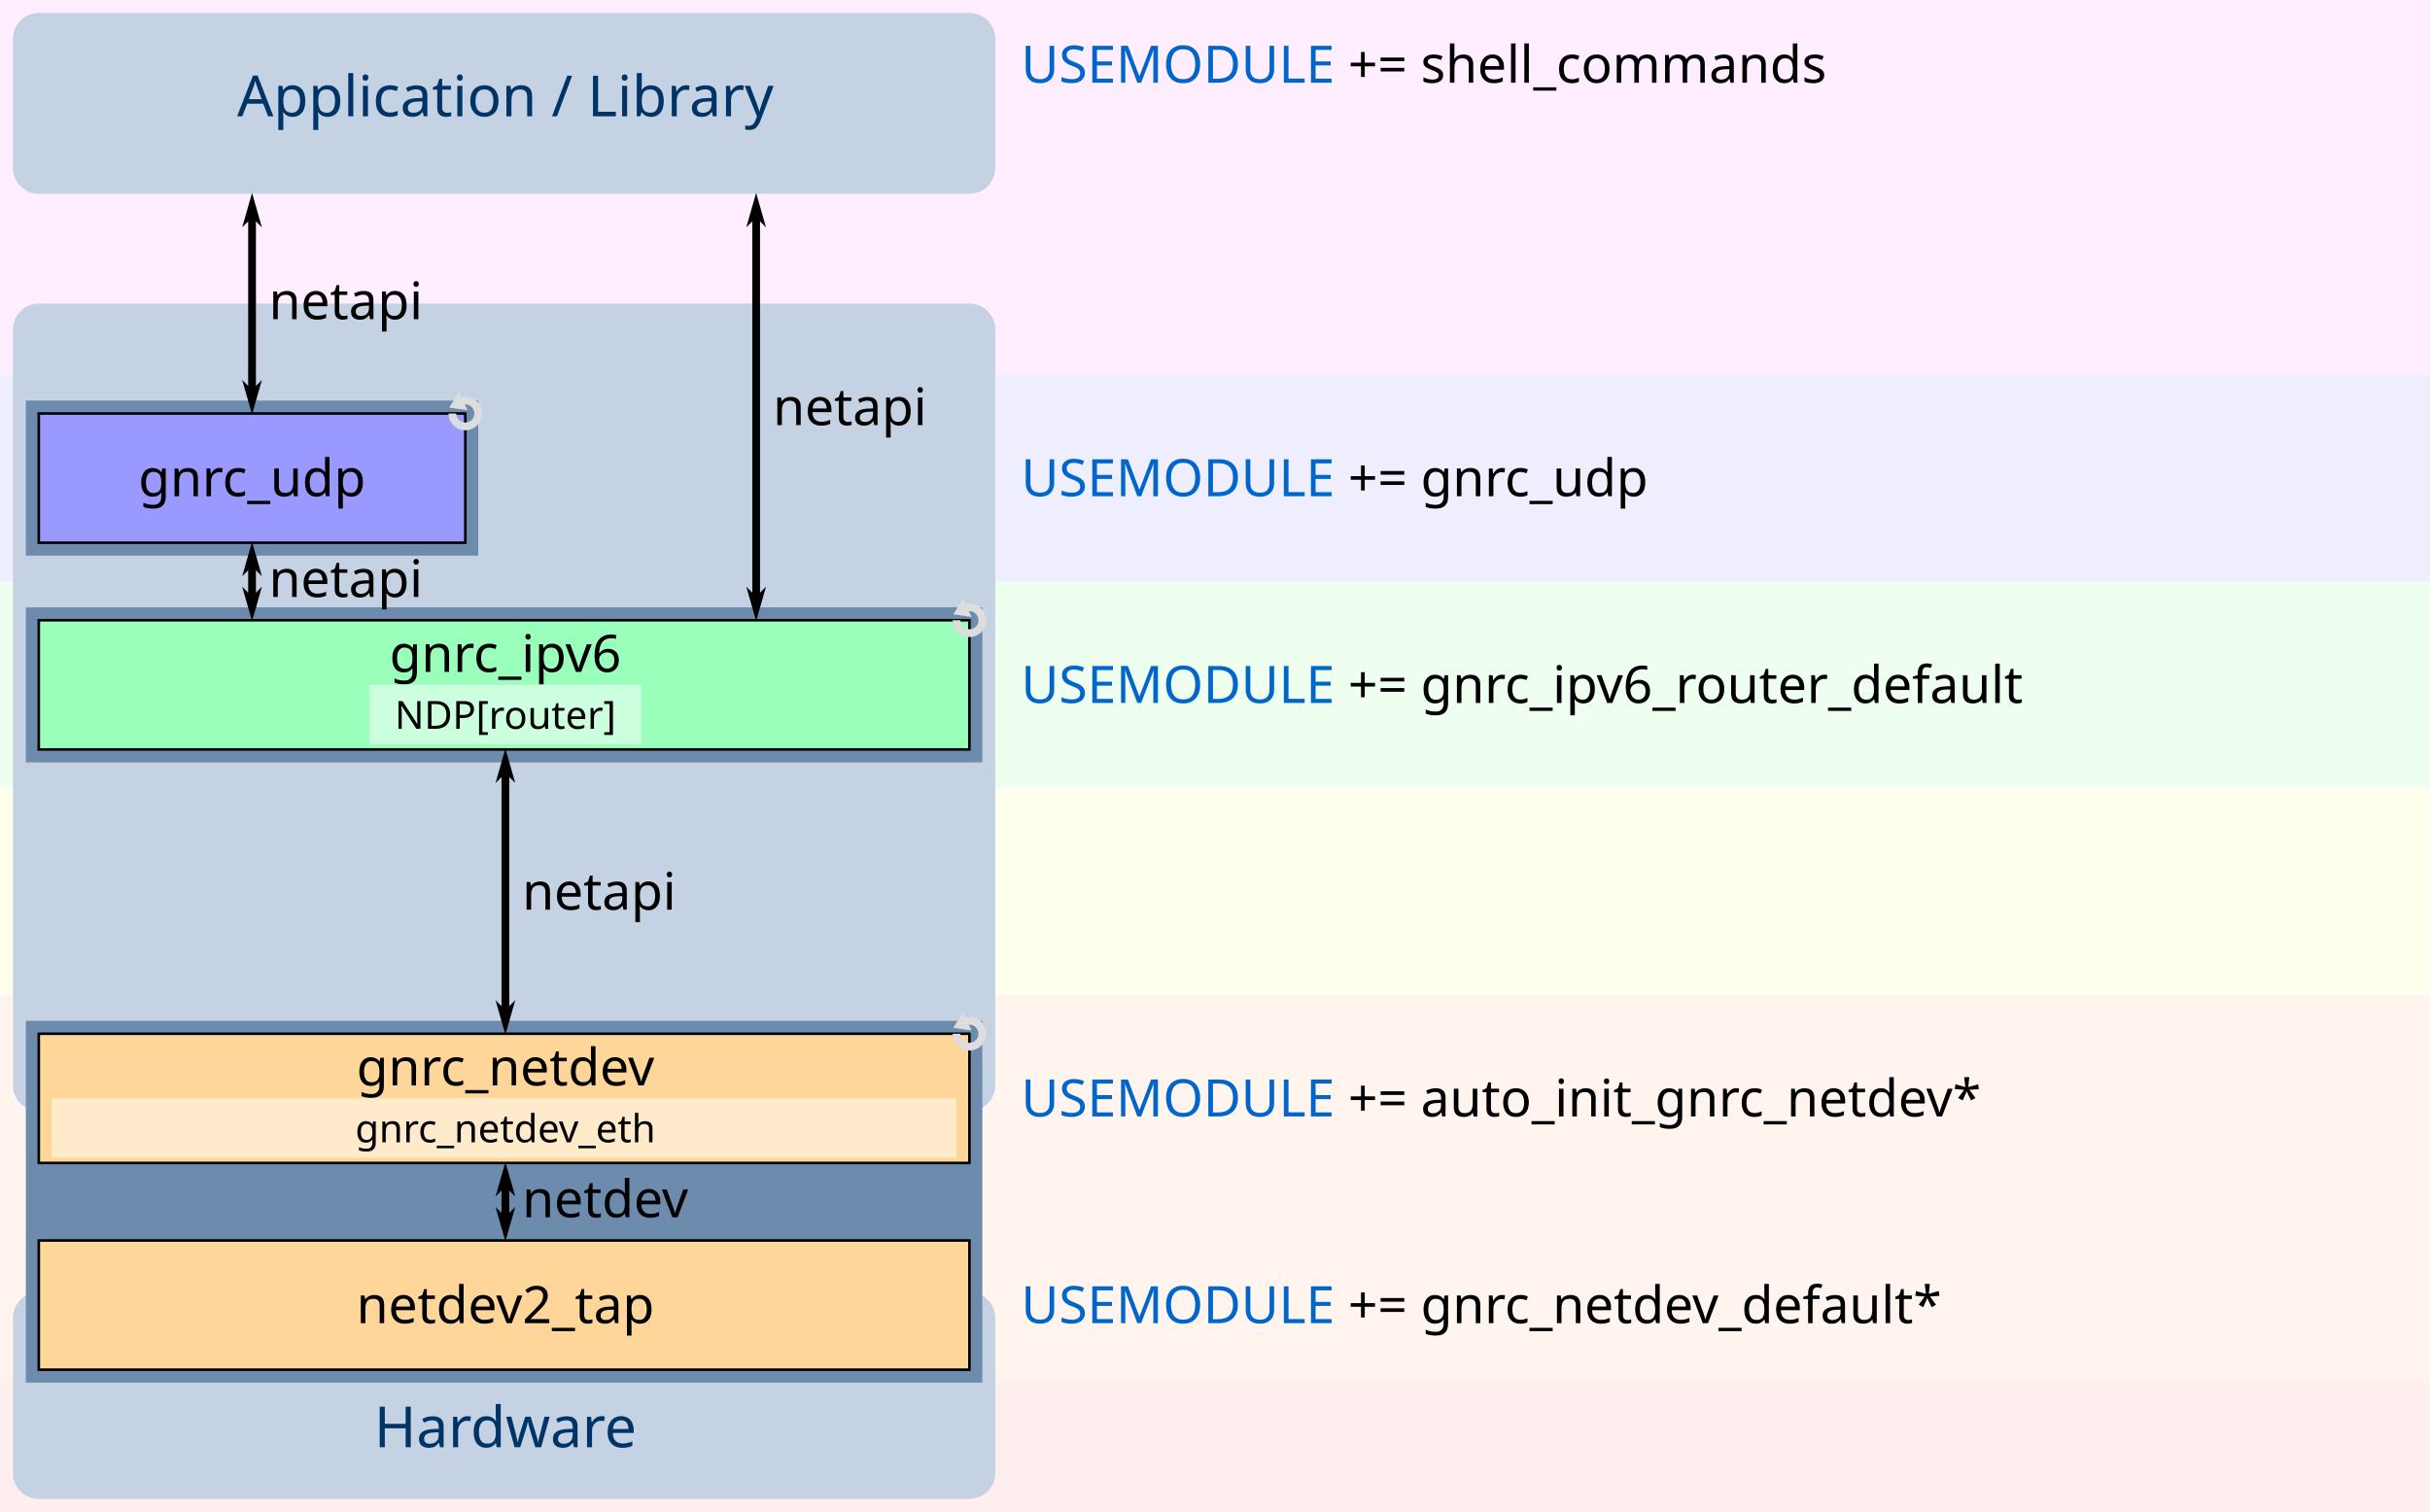
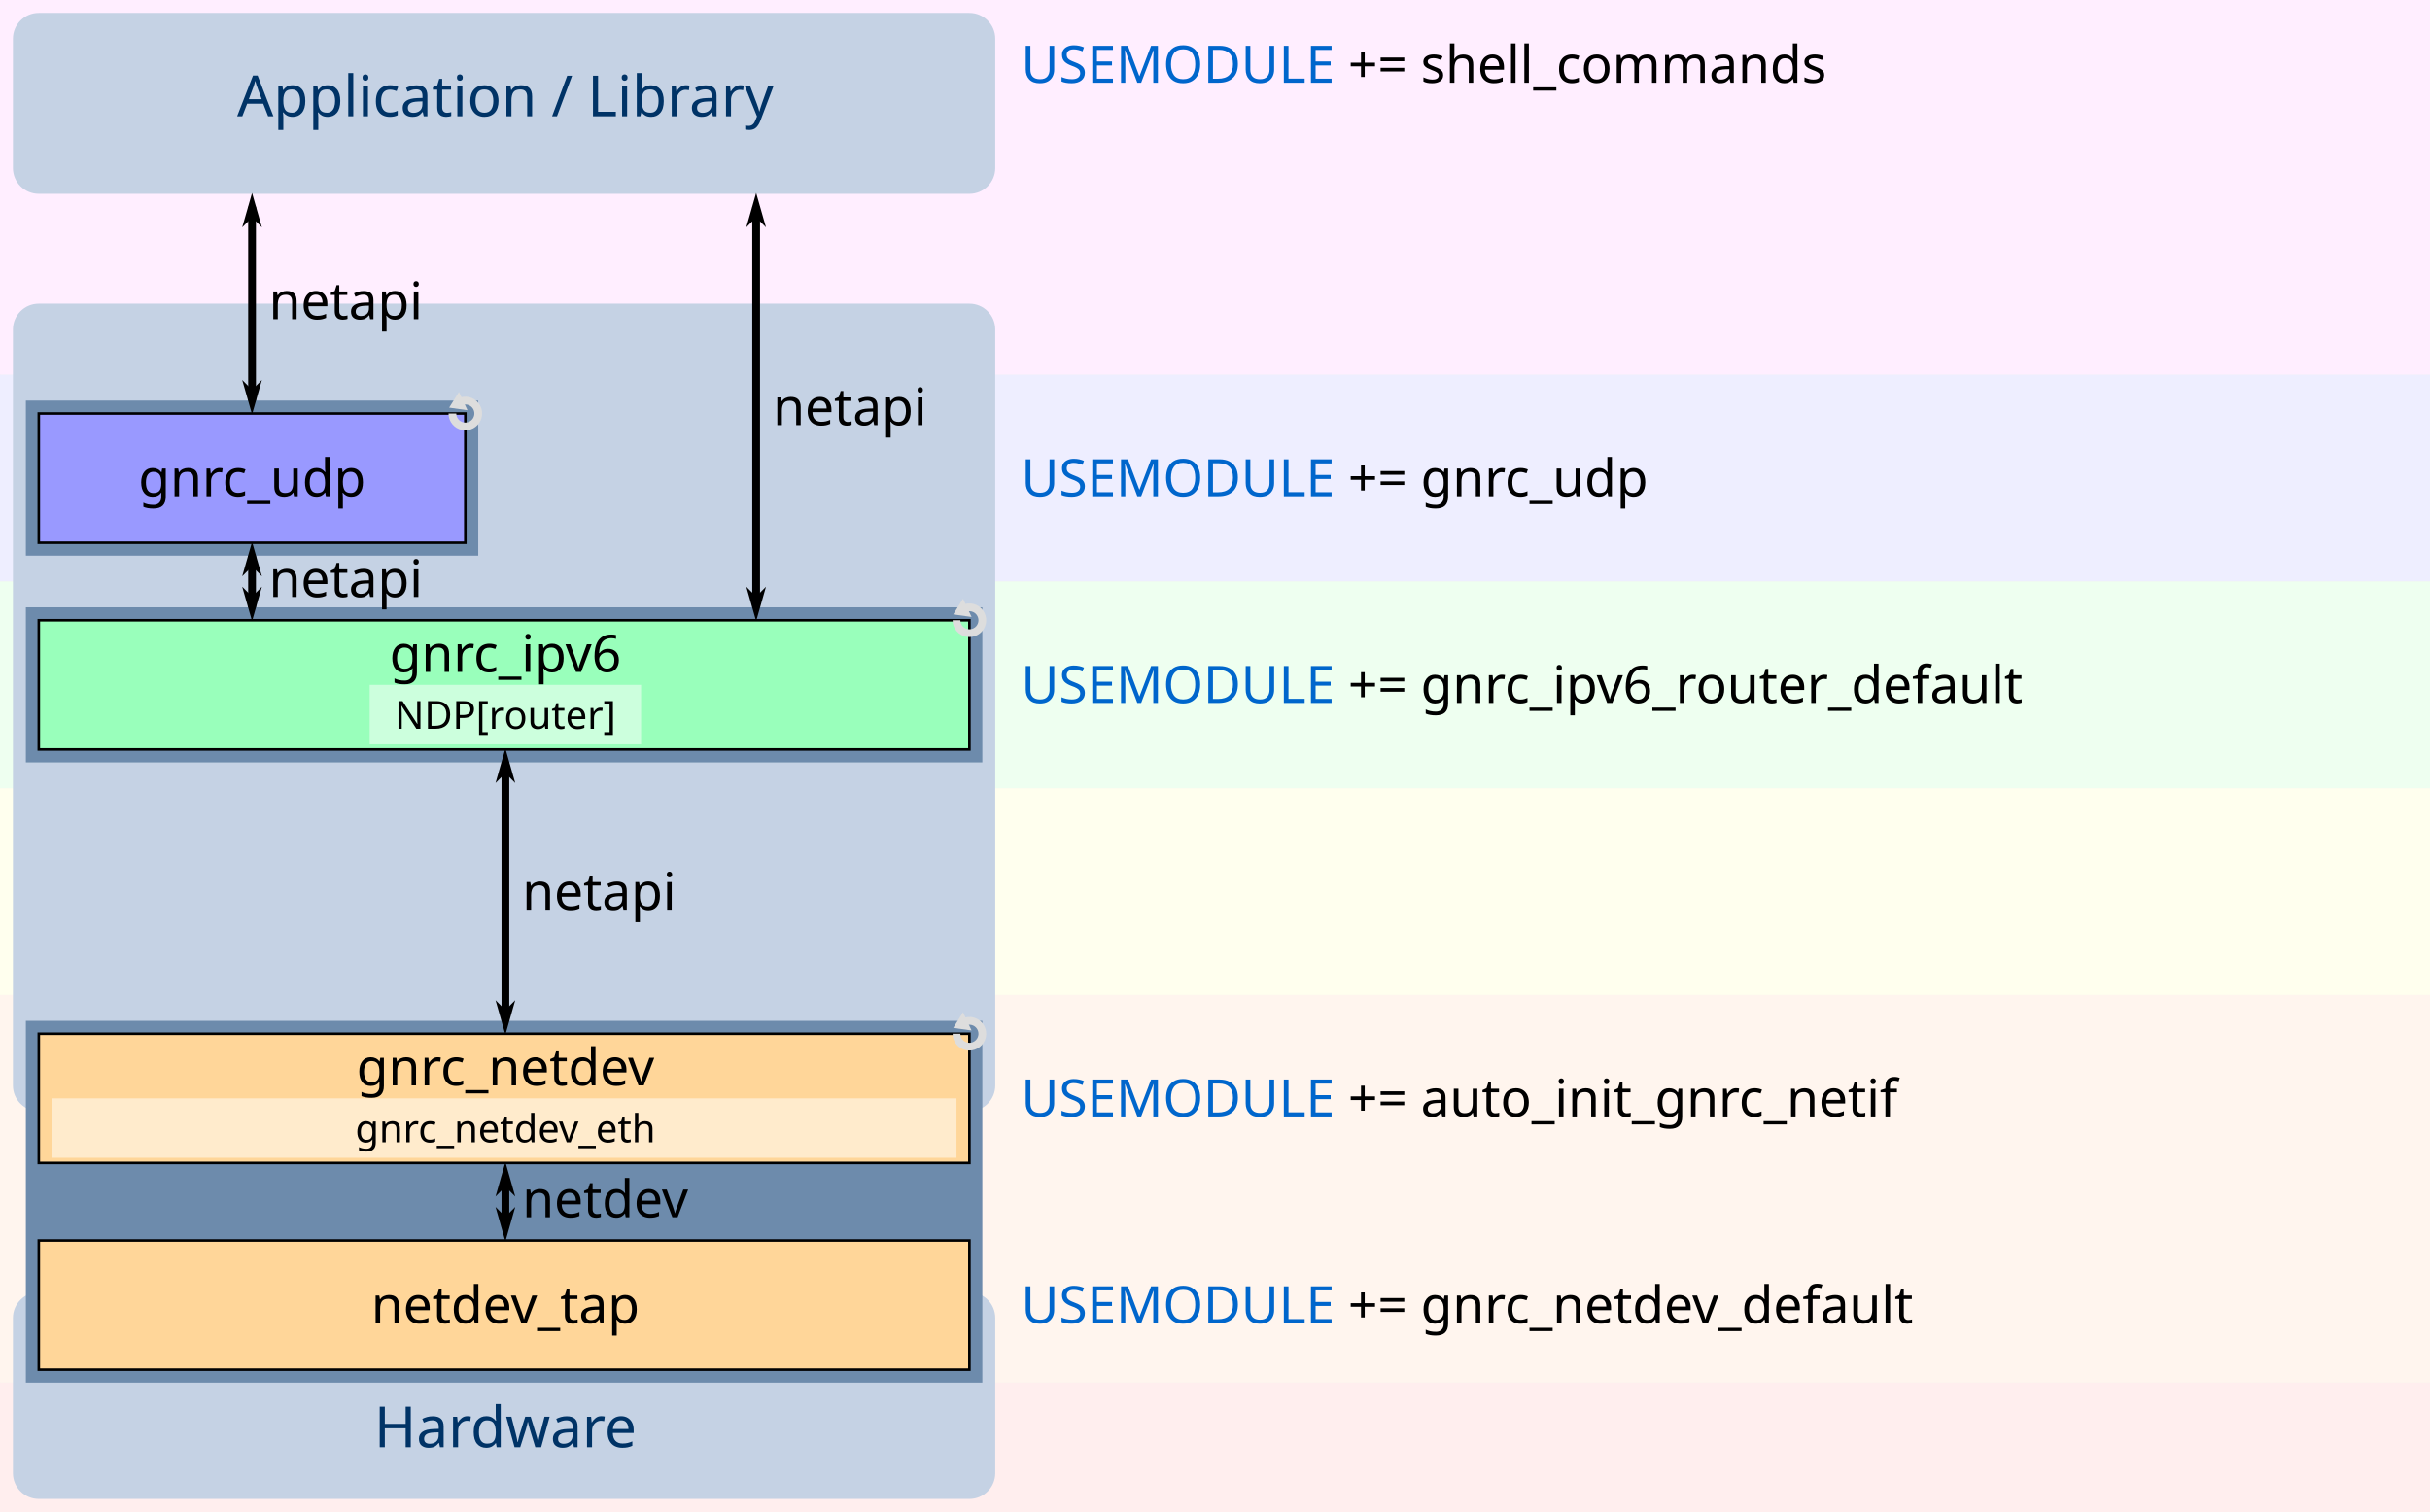
<svg xmlns="http://www.w3.org/2000/svg" version="1.1" width="110mm" height="68.457mm" viewBox="0 0 940 585">
  <defs>
    <style type="text/css">
        .modbox-text {
          line-height: 125%;
          fill: #000000;
          font-family: 'CMU Sans Serif';
          font-size: 20px;
          text-anchor: middle;
        }
        .submodbox-text {
          line-height: 125%;
          fill: #000000;
          font-family: 'CMU Sans Serif';
          font-size: 15px;
          text-anchor: middle;
        }
        .legend {
          fill: #000000;
          font-family: 'CMU Sans Serif';
          font-size: 22px;
          text-anchor: start;
          text-align: center;
        }
        .modbox {
          fill: #ffffff;
          stroke: #000000;
          stroke-miterlimit: 4;
          stroke-miterjoin: round;
          stroke-width: 1;
        }
        .submodbox {
          fill: #ffffff;
        }
        rect.thread {
          fill: #6D8BAC;
        }
        .outer-text {
          line-height: 125%;
          fill: #003366;
          font-family: 'CMU Sans Serif';
          font-size: 22px;
          text-anchor: middle;
        }
        .outer-text-netapi {
          line-height: 125%;
          fill: #000000;
          font-family: 'CMU Sans Serif';
          font-size: 20px;
          text-anchor: start;
        }
        .outer-stroke {
          fill: #C5D2E4;
          stroke: none;
        }
        #gnrc-detail-sock {
          fill: none;
          stroke: url(#outer-gradient-sock);
          stroke-linejoin: miter;
          stroke-miterlimit: 4;
          stroke-width: 3;
        }
        #gnrc-detail-netdev {
          fill: none;
          stroke: url(#outer-gradient-netdev);
          stroke-linejoin: miter;
          stroke-miterlimit: 4;
          stroke-width: 3;
        }
        .thread-marker {
          fill: none;
          stroke: #dddddd;
          marker-end: url(#thread-marker-end);
          stroke-width: 3;
        }
        .outer-stroke-dashed {
          fill: none;
          stroke: #000000;
          stroke-dasharray: 9, 9;
          stroke-linejoin: miter;
          stroke-miterlimit: 4;
          stroke-width: 3;
        }
        .outer-stroke-dotted {
          fill: none;
          stroke: #000000;
          stroke-dasharray: 1, 5;
          stroke-linejoin: miter;
          stroke-miterlimit: 4;
          stroke-width: 3;
        }
        .outer-stroke-arrow {
          fill: none;
          marker-start: url(#arrow-start);
          marker-end: url(#arrow-end);
          stroke: #000000;
          stroke-linejoin: miter;
          stroke-miterlimit: 4;
          stroke-width: 3;
        }
        .outer-arrow-head {
          fill: #000000;
          fill-rule: evenodd;
          stroke: #000000;
          stroke-width: 1pt;
        }
        .thread-marker-head {
          fill: #dddddd;
        }

        #gnrc-sock-box {
          fill: #ff99ff;
        }
        #gnrc-tcp-box,#gnrc-udp-box {
          fill: #9999ff;
        }
        #gnrc-ipv6-box {
          fill: #99ffbb;
        }
        #gnrc-ipv6 .submodbox {
          fill: #ccffdd;
        }
        #gnrc-6lo-box {
          fill: #ffff99;
        }
        .mac-box {
          fill: #ffd699;
        }
        .mac-group .submodbox {
          fill: #ffebcc;
        }
        .appl {
          fill: #ffeeff;
        }
        .tl {
          fill: #eeeeff;
        }
        .nl {
          fill: #eefff0;
        }
        .adpl {
          fill: #ffffee;
        }
        .ll {
          fill: #fff5ee;
        }
        .pl {
          fill: #ffeeee;
        }
        .codebox {
          line-height: 125%;
          fill: #000000;
          font-family: 'Source Code Pro';
          font-size: 20px;
          text-anchor: left;
        }
        .codebox .codebox-variable {
          line-height: 125%;
          fill: #0066cc;
          font-family: 'Source Code Pro';
          font-size: 20px;
          text-anchor: left;
        }
    </style>
    <linearGradient id="outer-gradient-sock" x1="0%" y1="0%" x2="0%" y2="100%">
      <stop style="stop-color: #000000; stop-opacity: 0;" offset="0" />
      <stop style="stop-color: #000000; stop-opacity: 0;" offset="0.1" />
      <stop style="stop-color: #000000; stop-opacity: 1;" offset="0.9" />
      <stop style="stop-color: #000000; stop-opacity: 1;" offset="1" />
    </linearGradient>
    <linearGradient id="outer-gradient-netdev" x1="0%" y1="0%" x2="0%" y2="100%">
      <stop style="stop-color: #000000; stop-opacity: 1;" offset="0" />
      <stop style="stop-color: #000000; stop-opacity: 1;" offset="0.1" />
      <stop style="stop-color: #000000; stop-opacity: 0;" offset="0.9" />
      <stop style="stop-color: #000000; stop-opacity: 0;" offset="1" />
    </linearGradient>
    <marker style="overflow: visible" id="arrow-start" orient="auto">
      <path class="outer-arrow-head" d="M 0,0 5,-5 -12.5,0 5,5 0,0 z" transform="matrix(0.2,0,0,0.2,1.2,0)" />
    </marker>
    <marker style="overflow: visible" id="arrow-end" orient="auto">
      <path class="outer-arrow-head" d="M 0,0 5,-5 -12.5,0 5,5 0,0 z" transform="matrix(-0.2,0,0,-0.2,-1.2,0)" />
    </marker>
    <marker style="overflow: visible" id="thread-marker-end" orient="auto">
      <path class="thread-marker-head" d="M 1,0 -1,1.3 -1,-1.3 z" transform="rotate(20)" />
    </marker>
  </defs>
  <rect class="appl" x="0" y="0" width="1500" height="145" />
  <rect class="tl" x="0" y="145" width="1500" height="80" />
  <rect class="nl" x="0" y="225" width="1500" height="80" />
  <rect class="adpl" x="0" y="305" width="1500" height="80" />
  <rect class="ll" x="0" y="385" width="1500" height="150" />
  <rect class="pl" x="0" y="535" width="1500" height="80" />
  <g id="gnrc-detail" transform="translate(5,0)">
    <g id="application-border">
      <rect id="application-border-box" class="outer-stroke" x="0" y="5" width="380" height="70" rx="10" ry="10" />
      <text id="application-border-label" class="outer-text" x="190.5" y="45">
        <tspan>Application / Library</tspan>
      </text>
    </g>
    <g id="gnrc-detail-gnrc" transform="translate(0,80)">
      <rect id="sys-net-border" class="outer-stroke" x="0" y="37.5" width="380" height="312.5" rx="10" ry="10" />
      <rect id="hardware-border-box" class="outer-stroke" x="0" y="420" width="380" height="80" rx="10" ry="10" />
      <rect id="hardware-ipv6-thread-box" class="thread" x="5" y="315" width="370" height="140" />
      <rect id="gnrc-udp-thread" class="thread" x="5" y="75" width="175" height="60" />
      <rect id="gnrc-ipv6-thread" class="thread" x="5" y="155" width="370" height="60" />
      <g id="netapi-sock-udp">
        <path id="netapi-sock-udp-arrow" d="m 92.5,0 0,75" class="outer-stroke-arrow" />
        <text id="netapi-sock-udp-label" class="outer-text-netapi" x="99" y="43.5">
          <tspan>netapi</tspan>
        </text>
      </g>
      <g id="netapi-sock-ipv6">
        <path id="netapi-sock-ipv6-arrow" d="m 287.5,0 0,155" class="outer-stroke-arrow" />
        <text id="netapi-sock-ipv6-label" class="outer-text-netapi" x="294" y="84.5">
          <tspan>netapi</tspan>
        </text>
      </g>
      <g id="gnrc-udp" class="thread">
        <rect id="gnrc-udp-box" class="modbox" x="10" y="80" width="165" height="50" />
        <text id="gnrc-udp-label" class="modbox-text" x="92.5" y="112">
          <tspan>gnrc_udp</tspan>
        </text>
        <path class="thread-marker" d="M 170 80 a 5 5 0 1 0 1.464 -3.536" />
      </g>
      <g id="netapi-udp-ipv6">
        <path id="netapi-udp-ipv6-arrow" d="m 92.5,135 0,20" class="outer-stroke-arrow" />
        <text id="netapi-udp-ipv6-label" class="outer-text-netapi" x="99" y="151">
          <tspan>netapi</tspan>
        </text>
      </g>
      <g id="gnrc-ipv6" class="thread">
        <rect id="gnrc-ipv6-box" class="modbox" x="10" y="160" width="360" height="50">
        </rect>
        <text id="gnrc-ipv6-label" class="modbox-text" x="190.5" y="180">
          <tspan>gnrc_ipv6</tspan>
        </text>
        <rect class="submodbox" x="138" y="185" width="105" height="23" />
        <text id="gnrc-ndp-router-label" class="submodbox-text" x="190.5" y="202">
          <tspan>NDP[router]</tspan>
        </text>
        <path class="thread-marker" d="M 365 160 a 5 5 0 1 0 1.464 -3.536" />
      </g>
      <g id="hardware-border">
        <text id="hardware-border-label" class="outer-text" x="190.5" y="480">
          <tspan>Hardware</tspan>
        </text>
      </g>
-       <g id="netapi-ipv6-netdev">
-         <path id="netapi-ipv6-netdev-arrow" d="m 190.5,215 0,100" class="outer-stroke-arrow" />
-         <text id="netapi-ipv6-netdev-label" class="outer-text-netapi" x="197" y="272">
+       <g id="netapi-ipv6-netif">
+         <path id="netapi-ipv6-netif-arrow" d="m 190.5,215 0,100" class="outer-stroke-arrow" />
+         <text id="netapi-ipv6-netif-label" class="outer-text-netapi" x="197" y="272">
          <tspan>netapi</tspan>
        </text>
      </g>
      <g id="gnrc-netdev-ipv6" class="mac-group">
        <rect id="netdev-ipv6-mac-box" class="modbox mac-box" x="10" y="320" width="360" height="50" />
        <text id="netdev-ipv6-mac-label" class="modbox-text" x="190.5" y="340">
          <tspan>gnrc_netdev</tspan>
        </text>
        <rect class="submodbox" x="15" y="345" width="350" height="23" />
        <text id="gnrc-netdev-eth-label" class="submodbox-text" x="190.5" y="362">
          <tspan>gnrc_netdev_eth</tspan>
        </text>
        <path class="thread-marker" d="M 365 320 a 5 5 0 1 0 1.464 -3.536" />
        <path id="netdev-ipv6-arrow" d="m 190.5,375 0,20" class="outer-stroke-arrow" />
        <text id="netdev-ipv6-label" class="outer-text-netapi" x="197" y="391">
          <tspan>netdev</tspan>
        </text>
        <rect id="netdev-ipv6-drive-box" class="modbox mac-box" x="10" y="400" width="360" height="50" />
        <text id="netdev-ipv6-driver-label" class="modbox-text" x="190.5" y="432">
-           <tspan>netdev2_tap</tspan>
+           <tspan>netdev_tap</tspan>
        </text>
      </g>
    </g>
    <g class="codebox">
      <text x="390" y="32" id="make-gnrc_udp">
        <tspan class="codebox-variable">USEMODULE</tspan> += shell_commands</text>
      <text x="390" y="192" id="make-gnrc_udp">
        <tspan class="codebox-variable">USEMODULE</tspan> += gnrc_udp</text>
      <text x="390" y="272" id="make-gnrc_ipv6">
        <tspan class="codebox-variable">USEMODULE</tspan> += gnrc_ipv6_router_default</text>
-       <text x="390" y="432" id="make-auto_init_gnrc_netdev">
-         <tspan class="codebox-variable">USEMODULE</tspan> += auto_init_gnrc_netdev*</text>
-       <text x="390" y="512" id="make-auto_init_gnrc_netdev">
-         <tspan class="codebox-variable">USEMODULE</tspan> += gnrc_netdev_default*</text>
+       <text x="390" y="432" id="make-auto_init_gnrc_netif">
+         <tspan class="codebox-variable">USEMODULE</tspan> += auto_init_gnrc_netif</text>
+       <text x="390" y="512" id="make-gnrc_netdev_default">
+         <tspan class="codebox-variable">USEMODULE</tspan> += gnrc_netdev_default</text>
    </g>
  </g>
</svg>
